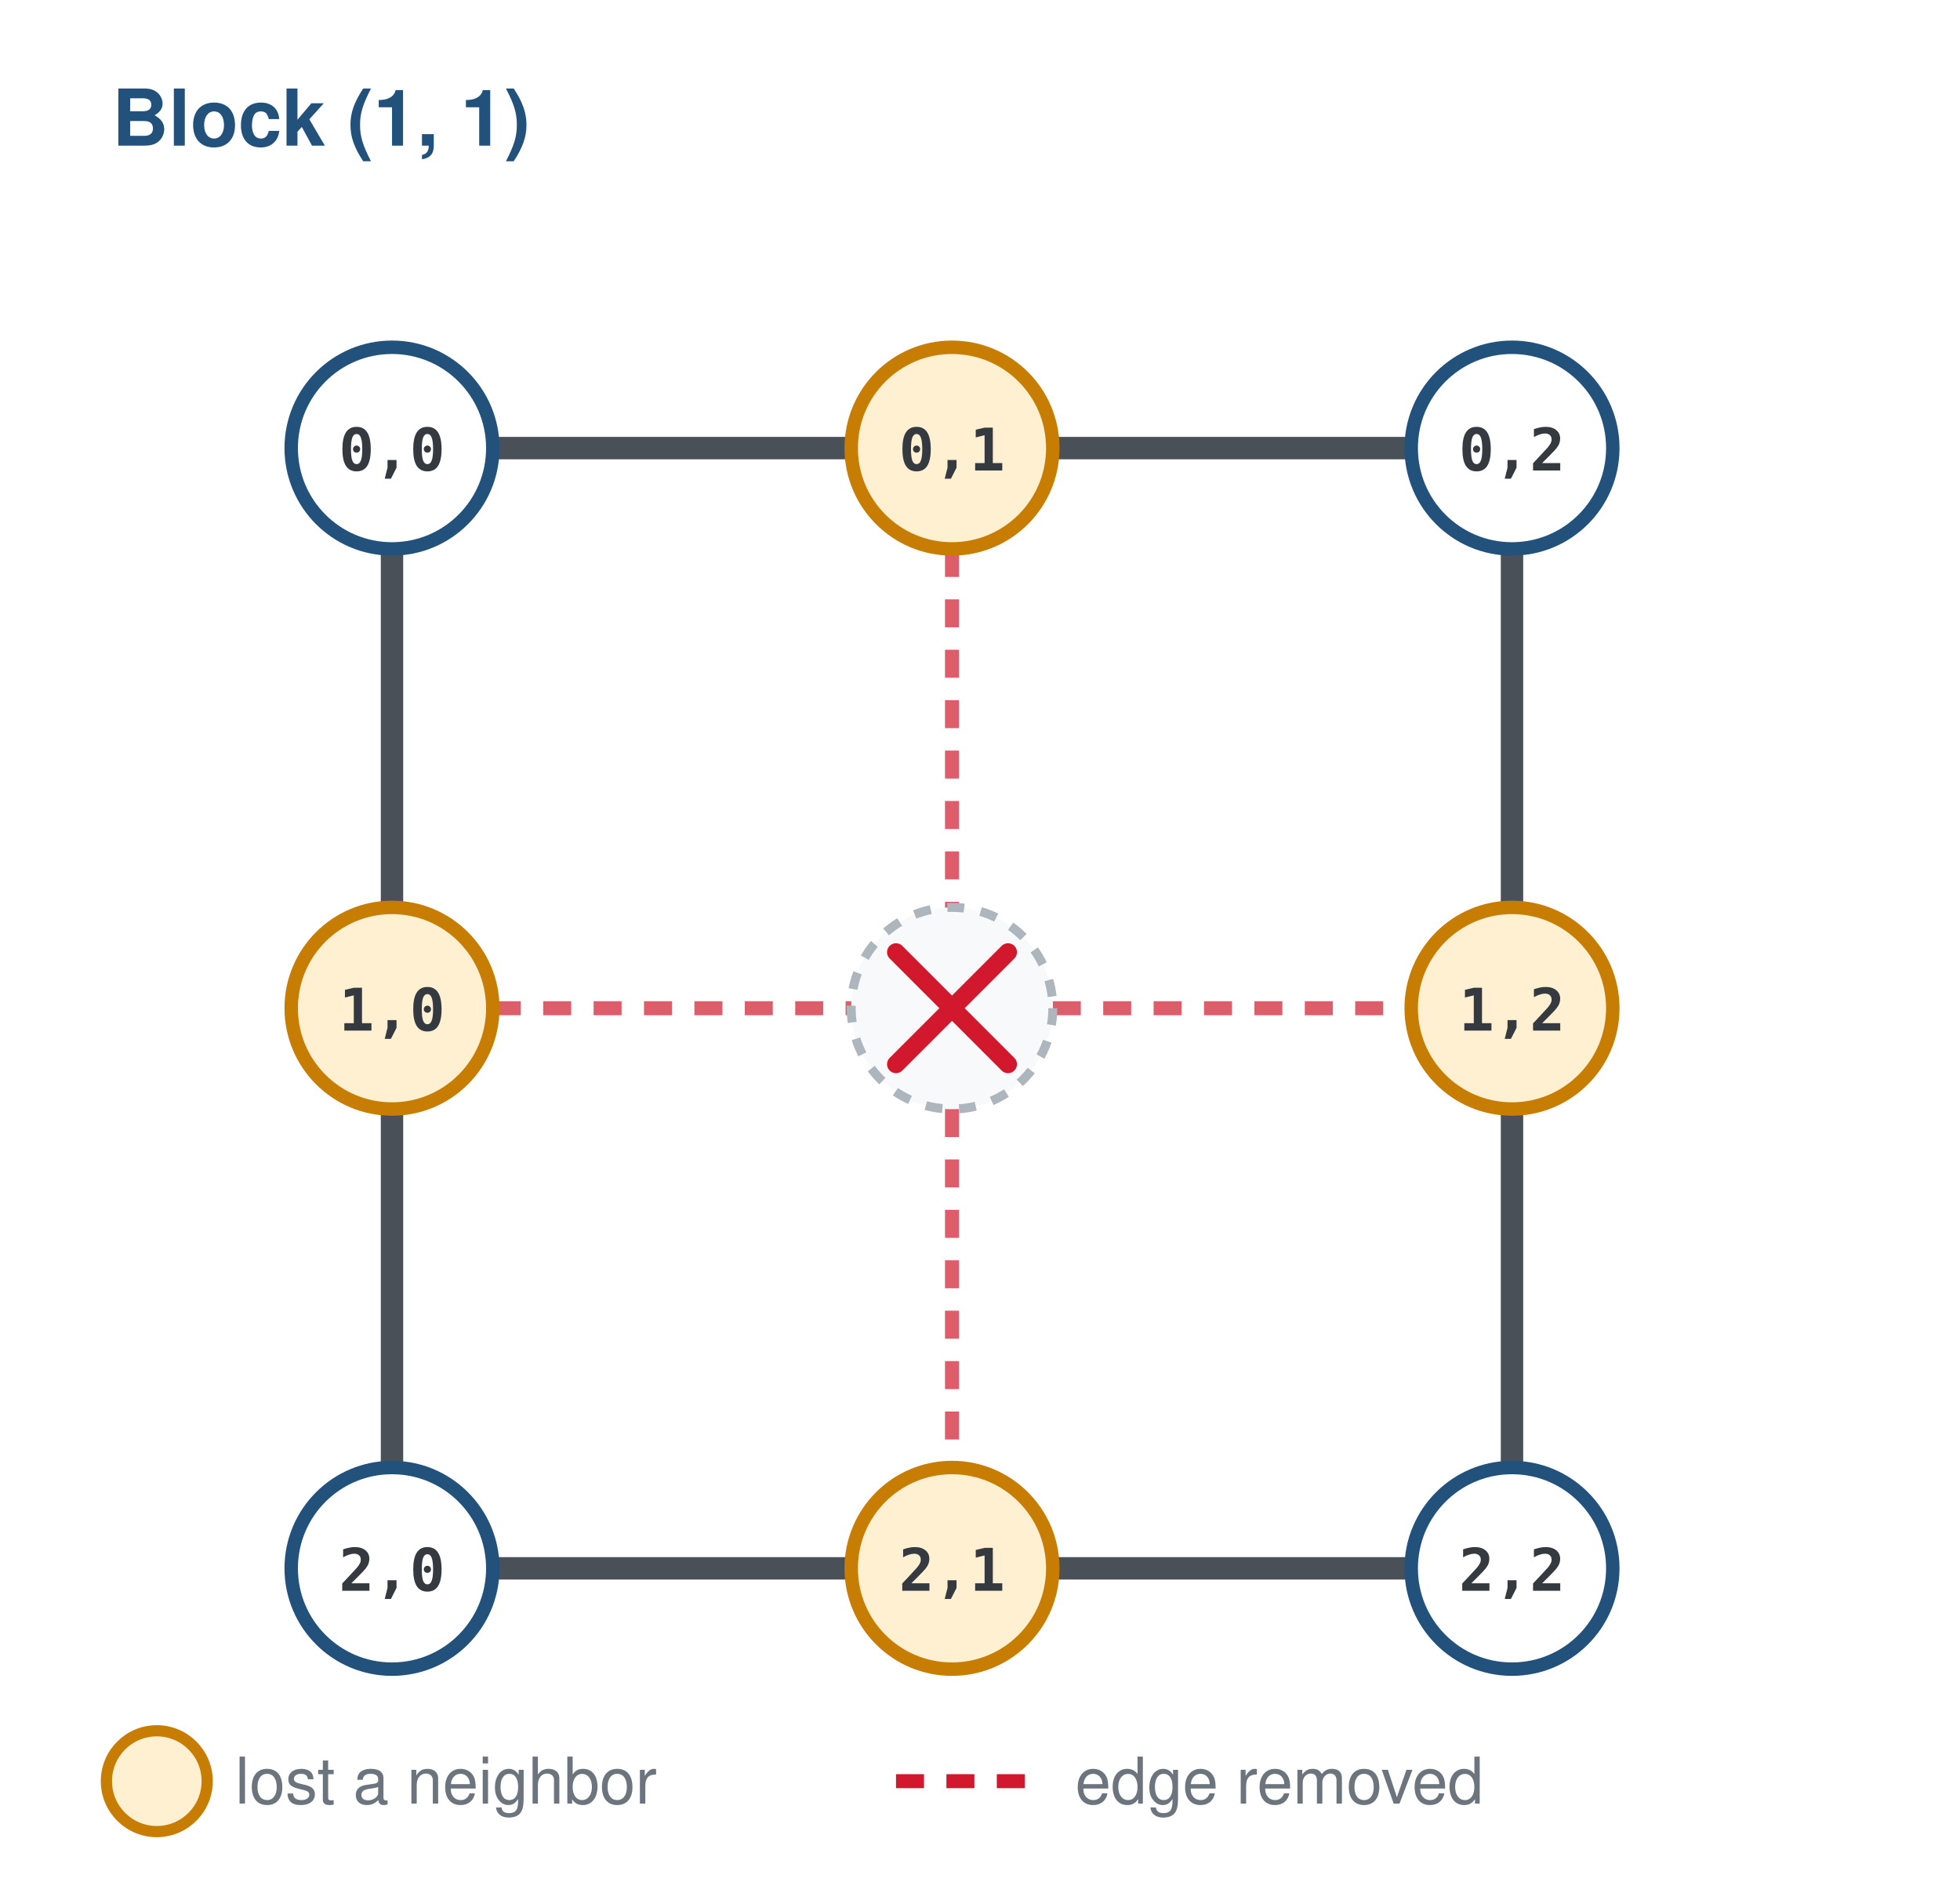
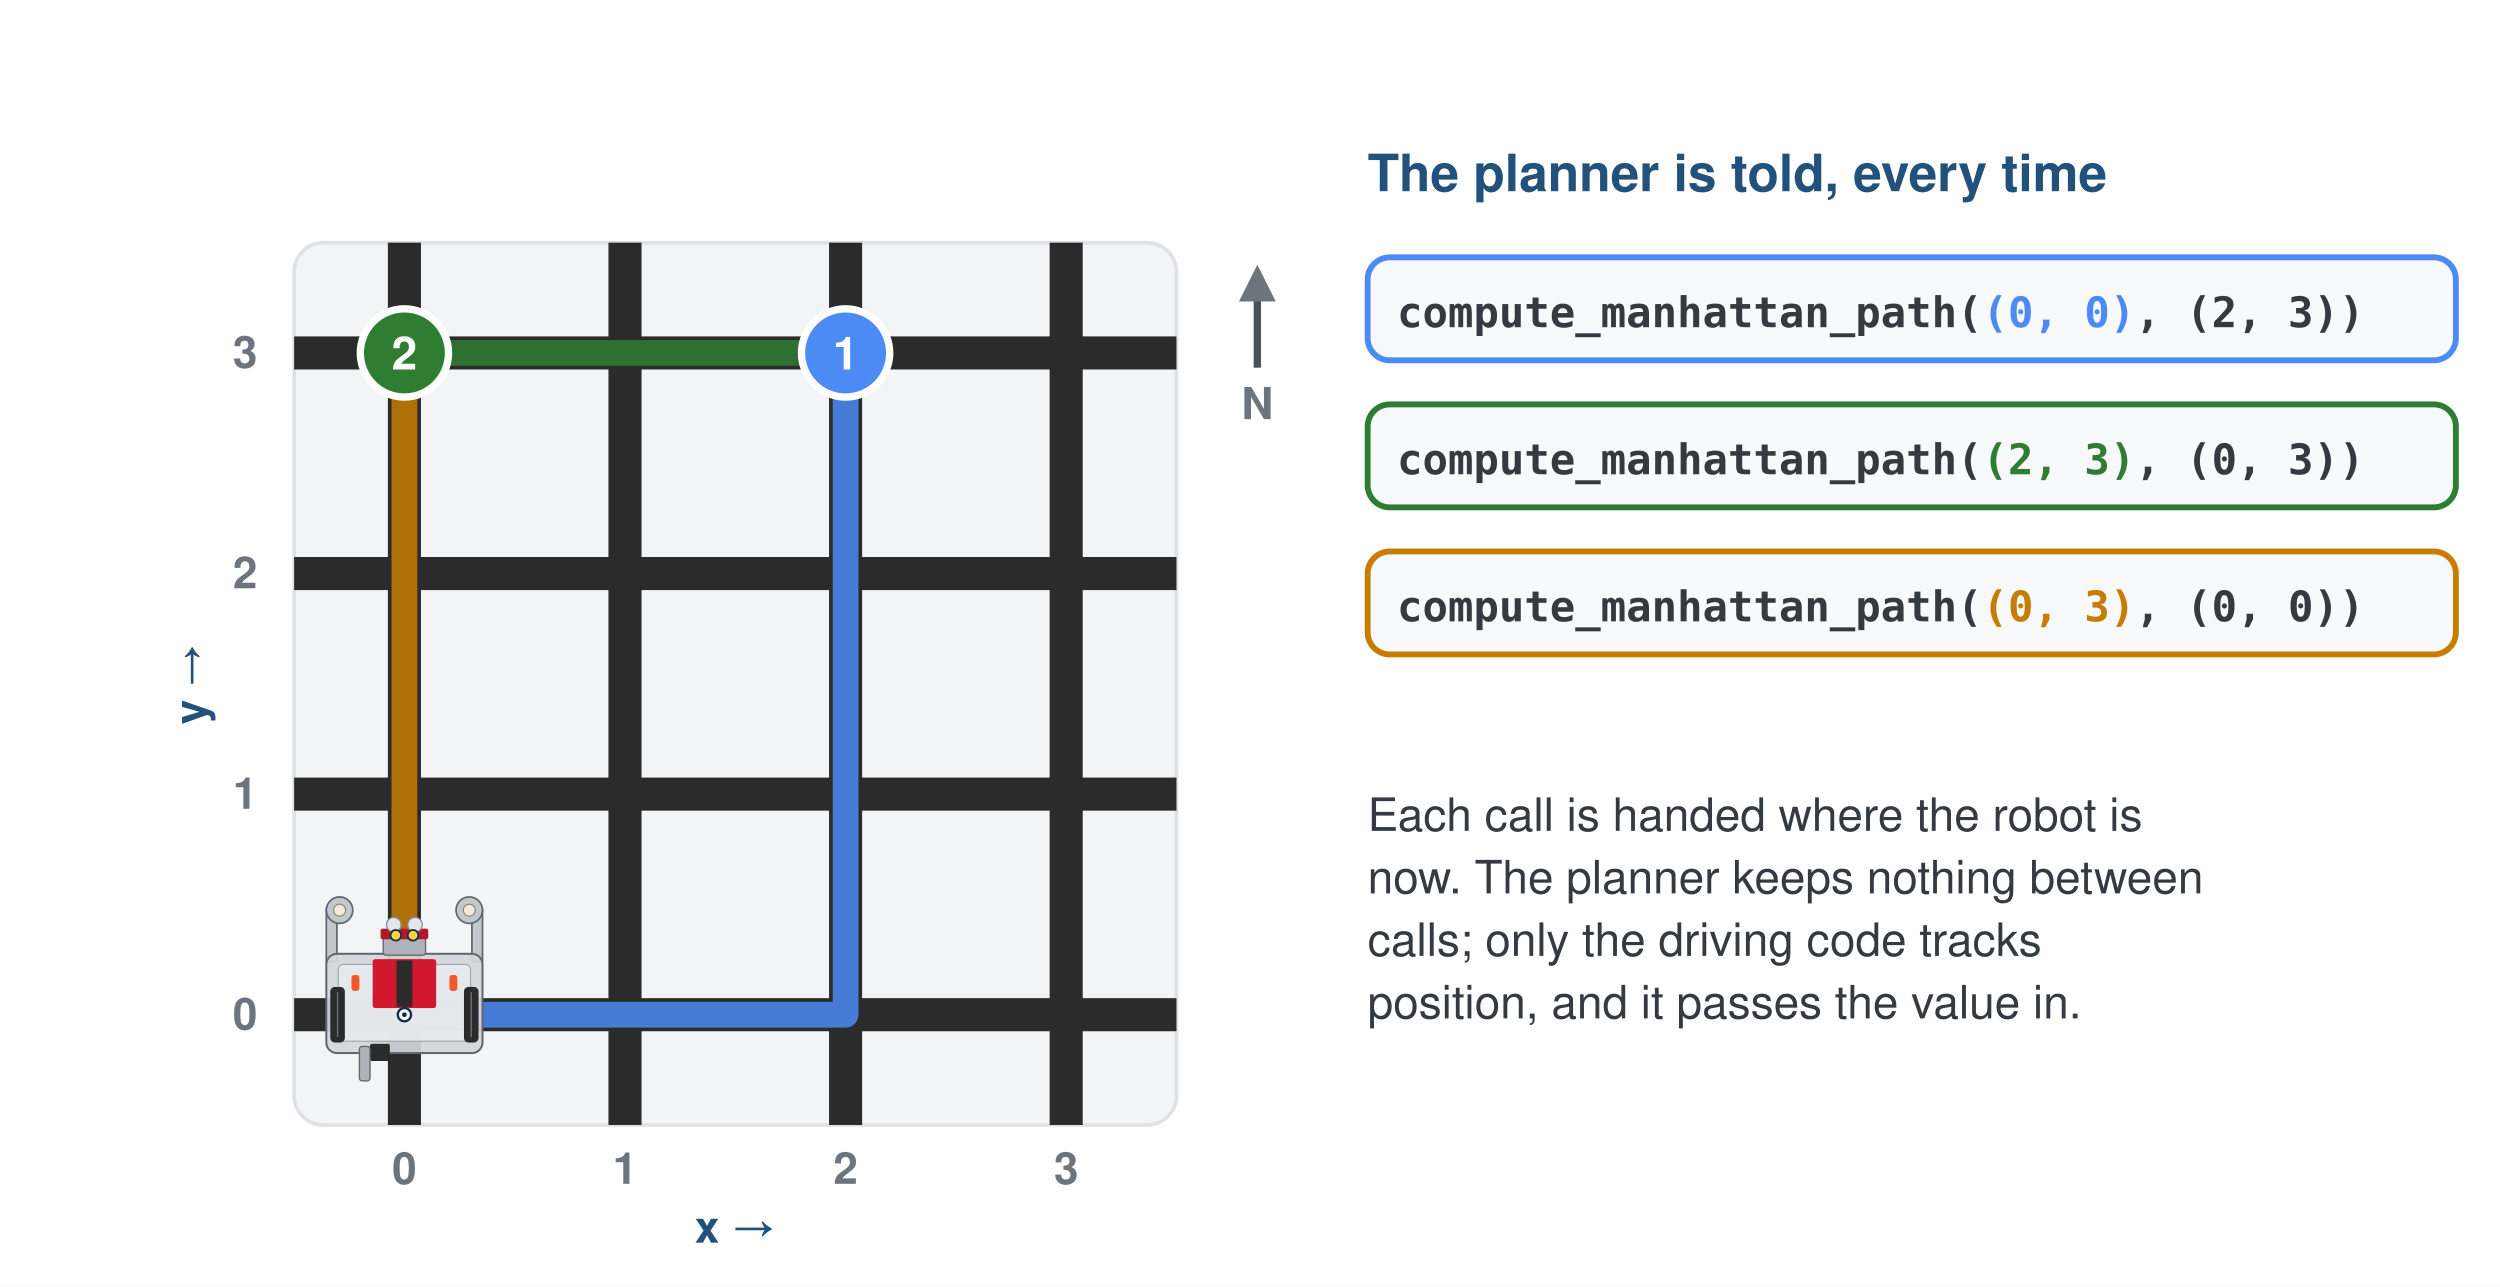
- <svg xmlns="http://www.w3.org/2000/svg" viewBox="0 0 350 336" width="350" height="336" role="img" aria-labelledby="fT fD">
+ <svg xmlns="http://www.w3.org/2000/svg" viewBox="0 0 680 350" width="680" height="350" role="img" aria-labelledby="fT fD">
  <style>
    .h   { font-family: Montserrat, Helvetica, Arial, sans-serif; font-size: 14px; font-weight: 700; fill: #22527B; }
    .n   { font-family: Montserrat, Helvetica, Arial, sans-serif; font-size: 12.5px; fill: #343A40; }
    .nb  { font-family: Montserrat, Helvetica, Arial, sans-serif; font-size: 12.5px; font-weight: 700; fill: #142D50; }
    .sm  { font-family: Montserrat, Helvetica, Arial, sans-serif; font-size: 11.5px; fill: #6C757D; }
    .ax  { font-family: Montserrat, Helvetica, Arial, sans-serif; font-size: 12px; font-weight: 700; fill: #6C757D; }
    .m   { font-family: ui-monospace, SFMono-Regular, Menlo, Consolas, monospace; font-size: 12.5px; font-weight: 700; fill: #142D50; }
    .ms  { font-family: ui-monospace, SFMono-Regular, Menlo, Consolas, monospace; font-size: 11.5px; font-weight: 600; fill: #343A40; }
  </style>
  <defs>
    <marker id="aB" viewBox="0 0 10 10" refX="8" refY="5" markerWidth="5" markerHeight="5" orient="auto-start-reverse">
      <path d="M0,0 L10,5 L0,10 z" fill="#22527B" />
    </marker>
    <marker id="aW" viewBox="0 0 10 10" refX="7" refY="5" markerWidth="4" markerHeight="4" orient="auto">
      <path d="M0,0 L10,5 L0,10 z" fill="#FFFFFF" />
    </marker>
    <marker id="aG" viewBox="0 0 10 10" refX="8" refY="5" markerWidth="5" markerHeight="5" orient="auto-start-reverse">
      <path d="M0,0 L10,5 L0,10 z" fill="#6C757D" />
    </marker>
    <marker id="aR" viewBox="0 0 10 10" refX="8" refY="5" markerWidth="5" markerHeight="5" orient="auto-start-reverse">
      <path d="M0,0 L10,5 L0,10 z" fill="#D1182C" />
    </marker>
    <marker id="aGr" viewBox="0 0 10 10" refX="8" refY="5" markerWidth="5" markerHeight="5" orient="auto-start-reverse">
      <path d="M0,0 L10,5 L0,10 z" fill="#2E7D32" />
    </marker>
    <marker id="pcArr" viewBox="0 0 10 10" refX="8" refY="5" markerWidth="7" markerHeight="7" orient="auto-start-reverse">
      <path d="M0,0 L10,5 L0,10 z" fill="#6C757D" />
    </marker>
    <marker id="pcDim" viewBox="0 0 10 10" refX="5" refY="5" markerWidth="8" markerHeight="8" orient="auto-start-reverse">
      <path d="M0,1 L5,5 L0,9" fill="none" stroke="#142D50" stroke-width="1.6" />
    </marker>
    <g id="pcXRP" stroke-linejoin="round">
      <rect x="-59" y="-80" width="8" height="40" fill="#C3C8CD" stroke="#5F666D" stroke-width="1.3" />
      <rect x="51" y="-80" width="8" height="40" fill="#C3C8CD" stroke="#5F666D" stroke-width="1.3" />
      <rect x="-59" y="-46" width="118" height="75" rx="8" fill="#D3D7DB" fill-opacity="0.92" stroke="#5F666D" stroke-width="1.5" />
      <rect x="-50" y="-38" width="100" height="58" rx="4" fill="#E9ECEF" fill-opacity="0.85" stroke="#9AA1A8" stroke-width="0.8" />
      <circle cx="-49" cy="-79" r="10" fill="#C3C8CD" stroke="#5F666D" stroke-width="1.3" />
      <circle cx="49" cy="-79" r="10" fill="#C3C8CD" stroke="#5F666D" stroke-width="1.3" />
      <circle cx="-49" cy="-79" r="4.5" fill="#F1EBDD" stroke="#8A7E62" stroke-width="0.8" />
      <circle cx="49" cy="-79" r="4.5" fill="#F1EBDD" stroke="#8A7E62" stroke-width="0.8" />
      <rect x="-56" y="-21" width="11" height="42" rx="3.5" fill="#2B2B2B" />
      <rect x="45" y="-21" width="11" height="42" rx="3.5" fill="#2B2B2B" />
      <line x1="-50.5" y1="-17" x2="-50.5" y2="17" stroke="#6C757D" stroke-width="1" />
      <line x1="50.5" y1="-17" x2="50.5" y2="17" stroke="#6C757D" stroke-width="1" />
      <rect x="-40" y="-30" width="6" height="12" rx="2" fill="#F05A28" />
      <rect x="34" y="-30" width="6" height="12" rx="2" fill="#F05A28" />
      <rect x="-24" y="-42" width="48" height="37" rx="2" fill="#D1182C" />
      <rect x="-6" y="-41" width="12" height="35" rx="1" fill="#2B2B2B" />
      <rect x="-26" y="22" width="15" height="13" rx="1.5" fill="#2B2B2B" />
      <rect x="-34" y="24" width="8" height="26" rx="2" fill="#AEB4BA" stroke="#5F666D" stroke-width="1" />
      <rect x="-16" y="-58" width="32" height="13" rx="2" fill="#AEB4BA" stroke="#5F666D" stroke-width="1" />
      <rect x="-18" y="-65" width="36" height="8" rx="1.5" fill="#B5172A" />
      <circle cx="-8" cy="-68" r="5.5" fill="#E4E7EA" stroke="#868E96" stroke-width="1" />
      <circle cx="8" cy="-68" r="5.5" fill="#E4E7EA" stroke="#868E96" stroke-width="1" />
      <circle cx="-6.5" cy="-60" r="4" fill="#FFD43B" stroke="#142D50" stroke-width="1.4" />
      <circle cx="6.5" cy="-60" r="4" fill="#FFD43B" stroke="#142D50" stroke-width="1.4" />
      <circle cx="0" cy="0" r="5" fill="#FFFFFF" stroke="#142D50" stroke-width="1.8" />
      <circle cx="0" cy="0" r="1.8" fill="#142D50" />
    </g>
    <g id="pcGhost" fill="none" stroke="#343A40" stroke-width="1.4" stroke-dasharray="4 3">
      <path d="M -51 -46 V -72 M 51 -46 V -72 M -59 -36 V -79 M 59 -36 V -79 M -59 -46 H 59" />
      <circle cx="-49" cy="-79" r="10" />
      <circle cx="49" cy="-79" r="10" />
      <rect x="-18" y="-65" width="36" height="8" rx="1.5" />
      <circle cx="-6.5" cy="-60" r="4.5" fill="#FFFFFF" stroke="#D1182C" stroke-width="2.4" stroke-dasharray="none" />
      <circle cx="6.5" cy="-60" r="4.5" fill="#FFFFFF" stroke="#D1182C" stroke-width="2.4" stroke-dasharray="none" />
    </g>
  </defs>
-   <rect width="350" height="336" fill="#FFFFFF" />
-   <text class="h" x="20" y="26">Block (1, 1)</text>
-   <line x1="70" y1="80" x2="170" y2="80" stroke="#495057" stroke-width="4" />
-   <line x1="70" y1="80" x2="70" y2="180" stroke="#495057" stroke-width="4" />
-   <line x1="170" y1="80" x2="270" y2="80" stroke="#495057" stroke-width="4" />
-   <line x1="170" y1="80" x2="170" y2="180" stroke="#D1182C" stroke-width="2.5" stroke-dasharray="5 4" opacity="0.7" />
-   <line x1="270" y1="80" x2="270" y2="180" stroke="#495057" stroke-width="4" />
-   <line x1="70" y1="180" x2="170" y2="180" stroke="#D1182C" stroke-width="2.5" stroke-dasharray="5 4" opacity="0.7" />
-   <line x1="70" y1="180" x2="70" y2="280" stroke="#495057" stroke-width="4" />
-   <line x1="170" y1="180" x2="270" y2="180" stroke="#D1182C" stroke-width="2.5" stroke-dasharray="5 4" opacity="0.7" />
-   <line x1="170" y1="180" x2="170" y2="280" stroke="#D1182C" stroke-width="2.5" stroke-dasharray="5 4" opacity="0.7" />
-   <line x1="270" y1="180" x2="270" y2="280" stroke="#495057" stroke-width="4" />
-   <line x1="70" y1="280" x2="170" y2="280" stroke="#495057" stroke-width="4" />
-   <line x1="170" y1="280" x2="270" y2="280" stroke="#495057" stroke-width="4" />
-   <circle cx="70" cy="80" r="18" fill="#FFFFFF" stroke="#22527B" stroke-width="2.4" />
-   <text class="ms" x="70" y="84" text-anchor="middle" style="font-size:10.5px">0,0</text>
-   <circle cx="170" cy="80" r="18" fill="#FFF0D1" stroke="#C77C02" stroke-width="2.4" />
-   <text class="ms" x="170" y="84" text-anchor="middle" style="font-size:10.5px">0,1</text>
-   <circle cx="270" cy="80" r="18" fill="#FFFFFF" stroke="#22527B" stroke-width="2.4" />
-   <text class="ms" x="270" y="84" text-anchor="middle" style="font-size:10.5px">0,2</text>
-   <circle cx="70" cy="180" r="18" fill="#FFF0D1" stroke="#C77C02" stroke-width="2.4" />
-   <text class="ms" x="70" y="184" text-anchor="middle" style="font-size:10.5px">1,0</text>
-   <circle cx="170" cy="180" r="18" fill="#F8F9FA" stroke="#ADB5BD" stroke-width="1.6" stroke-dasharray="3 3" />
-   <path d="M 160 170 L 180 190 M 180 170 L 160 190" stroke="#D1182C" stroke-width="3.2" stroke-linecap="round" />
-   <circle cx="270" cy="180" r="18" fill="#FFF0D1" stroke="#C77C02" stroke-width="2.4" />
-   <text class="ms" x="270" y="184" text-anchor="middle" style="font-size:10.5px">1,2</text>
-   <circle cx="70" cy="280" r="18" fill="#FFFFFF" stroke="#22527B" stroke-width="2.4" />
-   <text class="ms" x="70" y="284" text-anchor="middle" style="font-size:10.5px">2,0</text>
-   <circle cx="170" cy="280" r="18" fill="#FFF0D1" stroke="#C77C02" stroke-width="2.4" />
-   <text class="ms" x="170" y="284" text-anchor="middle" style="font-size:10.5px">2,1</text>
-   <circle cx="270" cy="280" r="18" fill="#FFFFFF" stroke="#22527B" stroke-width="2.4" />
-   <text class="ms" x="270" y="284" text-anchor="middle" style="font-size:10.5px">2,2</text>
-   <circle cx="28" cy="318" r="9" fill="#FFF0D1" stroke="#C77C02" stroke-width="2" />
-   <text class="sm" x="42" y="322">lost a neighbor</text>
-   <line x1="160" y1="318" x2="186" y2="318" stroke="#D1182C" stroke-width="2.5" stroke-dasharray="5 4" />
-   <text class="sm" x="192" y="322">edge removed</text>
+   <rect width="680" height="350" fill="#FFFFFF" />
+   <rect x="80" y="66" width="240" height="240" rx="8" fill="#F3F4F6" stroke="#DEE2E6" />
+   <rect x="105.5" y="66" width="9" height="240" fill="#2B2B2B" />
+   <rect x="80" y="91.5" width="240" height="9" fill="#2B2B2B" />
+   <rect x="165.5" y="66" width="9" height="240" fill="#2B2B2B" />
+   <rect x="80" y="151.5" width="240" height="9" fill="#2B2B2B" />
+   <rect x="225.5" y="66" width="9" height="240" fill="#2B2B2B" />
+   <rect x="80" y="211.5" width="240" height="9" fill="#2B2B2B" />
+   <rect x="285.5" y="66" width="9" height="240" fill="#2B2B2B" />
+   <rect x="80" y="271.5" width="240" height="9" fill="#2B2B2B" />
+   <text class="ax" x="110" y="322" text-anchor="middle">0</text>
+   <text class="ax" x="70" y="280" text-anchor="end">0</text>
+   <text class="ax" x="170" y="322" text-anchor="middle">1</text>
+   <text class="ax" x="70" y="220" text-anchor="end">1</text>
+   <text class="ax" x="230" y="322" text-anchor="middle">2</text>
+   <text class="ax" x="70" y="160" text-anchor="end">2</text>
+   <text class="ax" x="290" y="322" text-anchor="middle">3</text>
+   <text class="ax" x="70" y="100" text-anchor="end">3</text>
+   <text class="ax" x="200.0" y="338" text-anchor="middle" style="fill:#22527B">x →</text>
+   <text class="ax" x="56" y="186.0" text-anchor="middle" transform="rotate(-90 56 186.0)" style="fill:#22527B">y →</text>
+   <line x1="342" y1="100" x2="342" y2="74" stroke="#495057" stroke-width="2" marker-end="url(#aG)" />
+   <text class="ax" x="342" y="114" text-anchor="middle">N</text>
+   <path d="M 110 276 L 230 276 L 230 96" fill="none" stroke="#4C8BF5" stroke-width="7" stroke-linejoin="round" stroke-linecap="round" opacity="0.85" />
+   <path d="M 230 96 L 110 96" fill="none" stroke="#2E7D32" stroke-width="7" stroke-linejoin="round" stroke-linecap="round" opacity="0.85" />
+   <path d="M 110 96 L 110 276" fill="none" stroke="#C77C02" stroke-width="7" stroke-linejoin="round" stroke-linecap="round" opacity="0.85" />
+   <use href="#pcXRP" transform="translate(110 276) rotate(0) scale(0.36)" />
+   <circle cx="230" cy="96" r="12" fill="#4C8BF5" stroke="#FFFFFF" stroke-width="2" />
+   <text class="nb" x="230" y="100.5" text-anchor="middle" style="fill:#FFFFFF">1</text>
+   <circle cx="110" cy="96" r="12" fill="#2E7D32" stroke="#FFFFFF" stroke-width="2" />
+   <text class="nb" x="110" y="100.5" text-anchor="middle" style="fill:#FFFFFF">2</text>
+   <text class="h" x="372" y="52">The planner is told, every time</text>
+   <rect x="372" y="70" width="296" height="28" rx="6" fill="#F8F9FA" stroke="#4C8BF5" stroke-width="1.6" />
+   <text class="ms" x="380" y="89">compute_manhattan_path(<tspan font-weight="800" fill="#4C8BF5">(0, 0)</tspan>, (2, 3))</text>
+   <rect x="372" y="110" width="296" height="28" rx="6" fill="#F8F9FA" stroke="#2E7D32" stroke-width="1.6" />
+   <text class="ms" x="380" y="129">compute_manhattan_path(<tspan font-weight="800" fill="#2E7D32">(2, 3)</tspan>, (0, 3))</text>
+   <rect x="372" y="150" width="296" height="28" rx="6" fill="#F8F9FA" stroke="#C77C02" stroke-width="1.6" />
+   <text class="ms" x="380" y="169">compute_manhattan_path(<tspan font-weight="800" fill="#C77C02">(0, 3)</tspan>, (0, 0))</text>
+   <text class="n" x="372" y="226">Each call is handed where the robot is</text>
+   <text class="n" x="372" y="243">now. The planner keeps nothing between</text>
+   <text class="n" x="372" y="260">calls; only the driving code tracks</text>
+   <text class="n" x="372" y="277">position, and it passes the value in.</text>
</svg>
